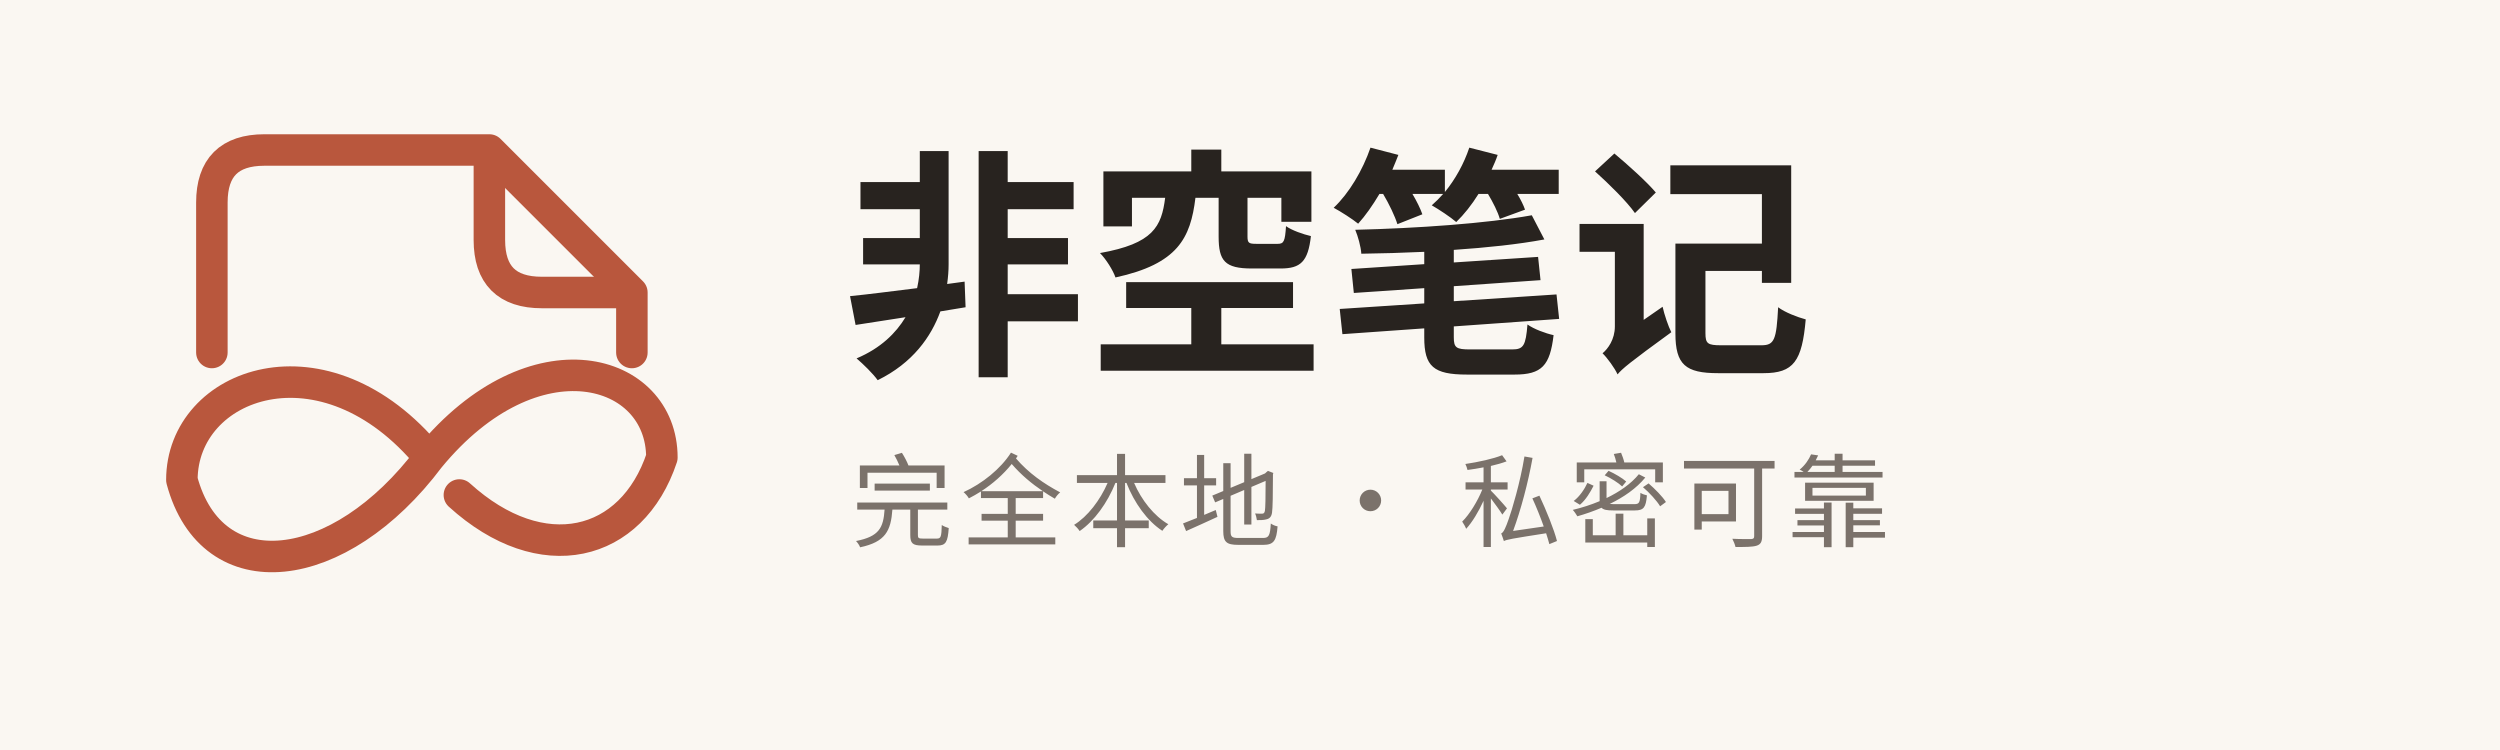
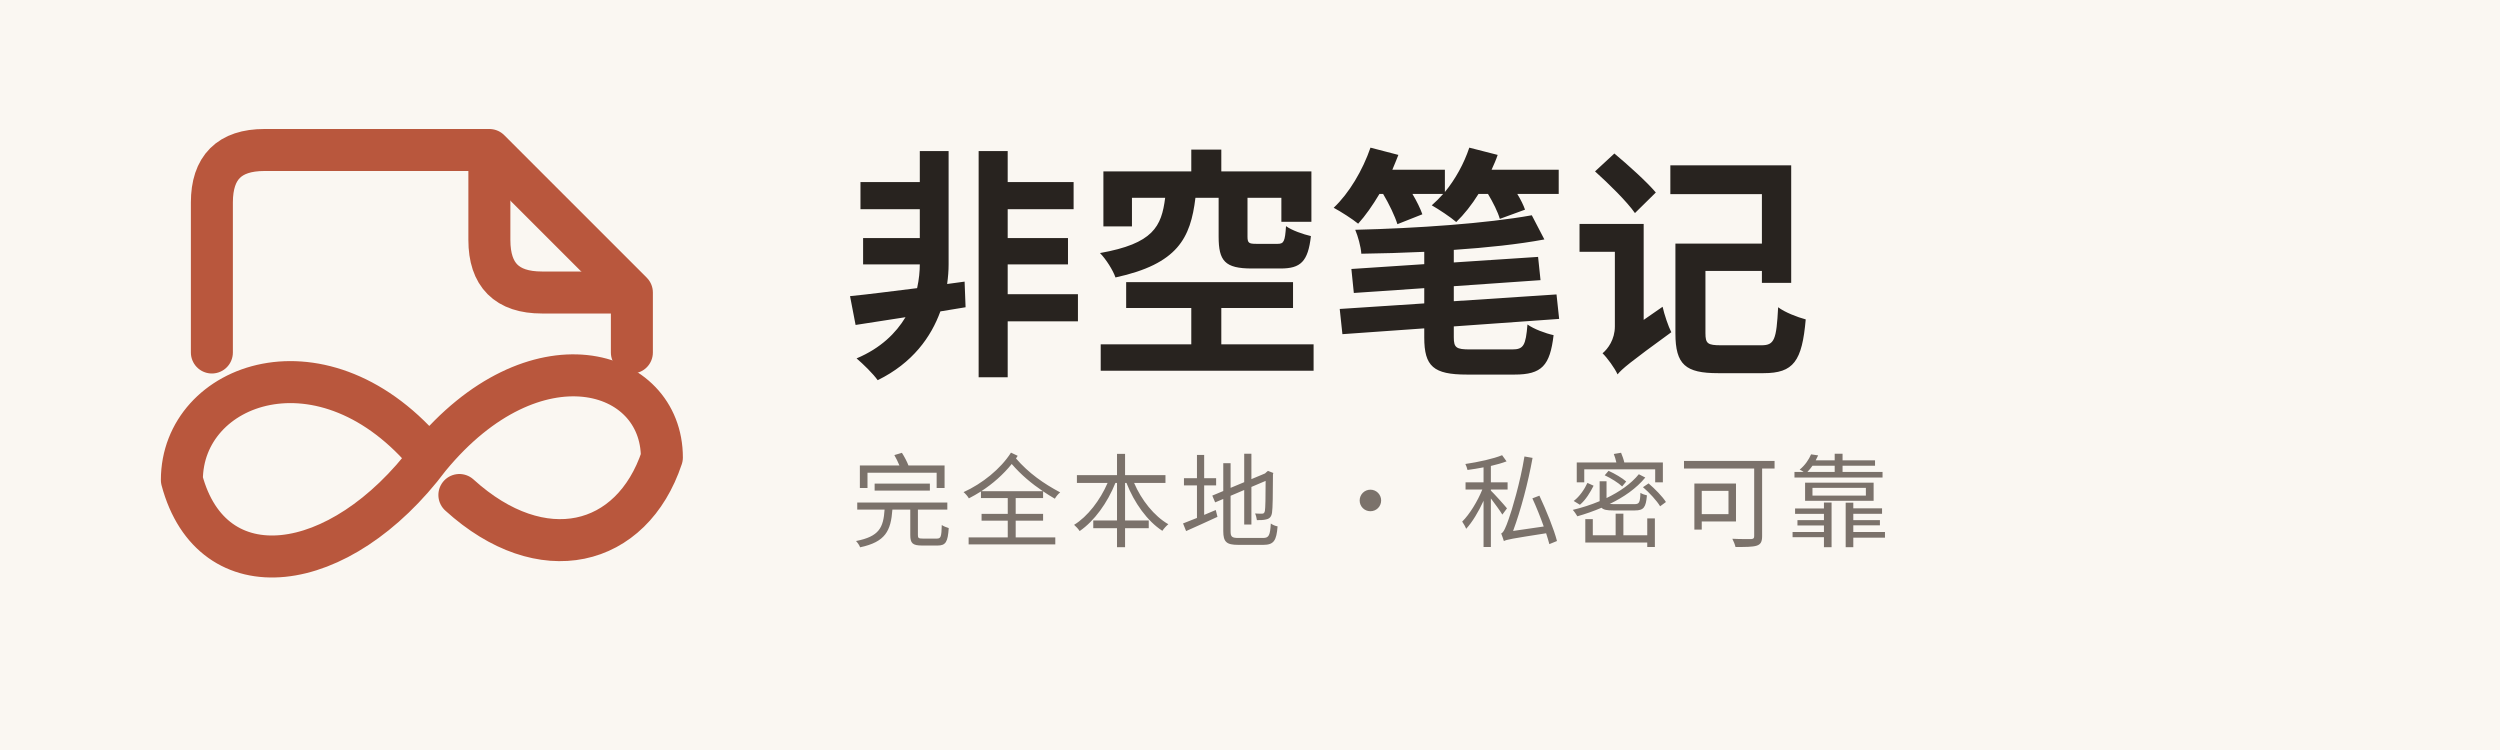
<svg xmlns="http://www.w3.org/2000/svg" width="640" height="192" viewBox="0 0 640 192">
  <rect width="640" height="192" fill="#FAF7F2" />
  <g transform="translate(12 0) scale(1.92)">
-     <path d="M22 47 V27 Q22 20 29 20 H59 L78 39 V47" fill="none" stroke="#B9573D" stroke-width="4.2" stroke-linecap="round" stroke-linejoin="round" />
-     <path d="M59 21 V32 Q59 39 66 39 H77" fill="none" stroke="#B9573D" stroke-width="4.2" stroke-linecap="round" stroke-linejoin="round" />
-     <path d="M55 66 C66 76 78 73 82 61 C82 49 65 44 51 61 C39 77 22 79 18 64 C18 51 37 44 51 61" fill="none" stroke="#B9573D" stroke-width="4.2" stroke-linecap="round" stroke-linejoin="round" />
+     <path d="M22 47 V27 Q22 20 29 20 H59 L78 39 V47" fill="none" stroke="#B9573D" stroke-width="5.6" stroke-linecap="round" stroke-linejoin="round" />
+     <path d="M59 21 V32 Q59 39 66 39 H77" fill="none" stroke="#B9573D" stroke-width="5.6" stroke-linecap="round" stroke-linejoin="round" />
+     <path d="M55 66 C66 76 78 73 82 61 C82 49 65 44 51 61 C39 77 22 79 18 64 C18 51 37 44 51 61" fill="none" stroke="#B9573D" stroke-width="5.6" stroke-linecap="round" stroke-linejoin="round" />
  </g>
  <text x="216" y="91" fill="#28231F" font-family="Songti SC, STSong, serif" font-size="62" font-weight="700">非空笔记</text>
  <text x="218" y="138" fill="#7B726B" font-family="PingFang SC, Noto Sans CJK SC, sans-serif" font-size="26" font-weight="500" letter-spacing="2">完全本地 · 私密可靠</text>
</svg>
